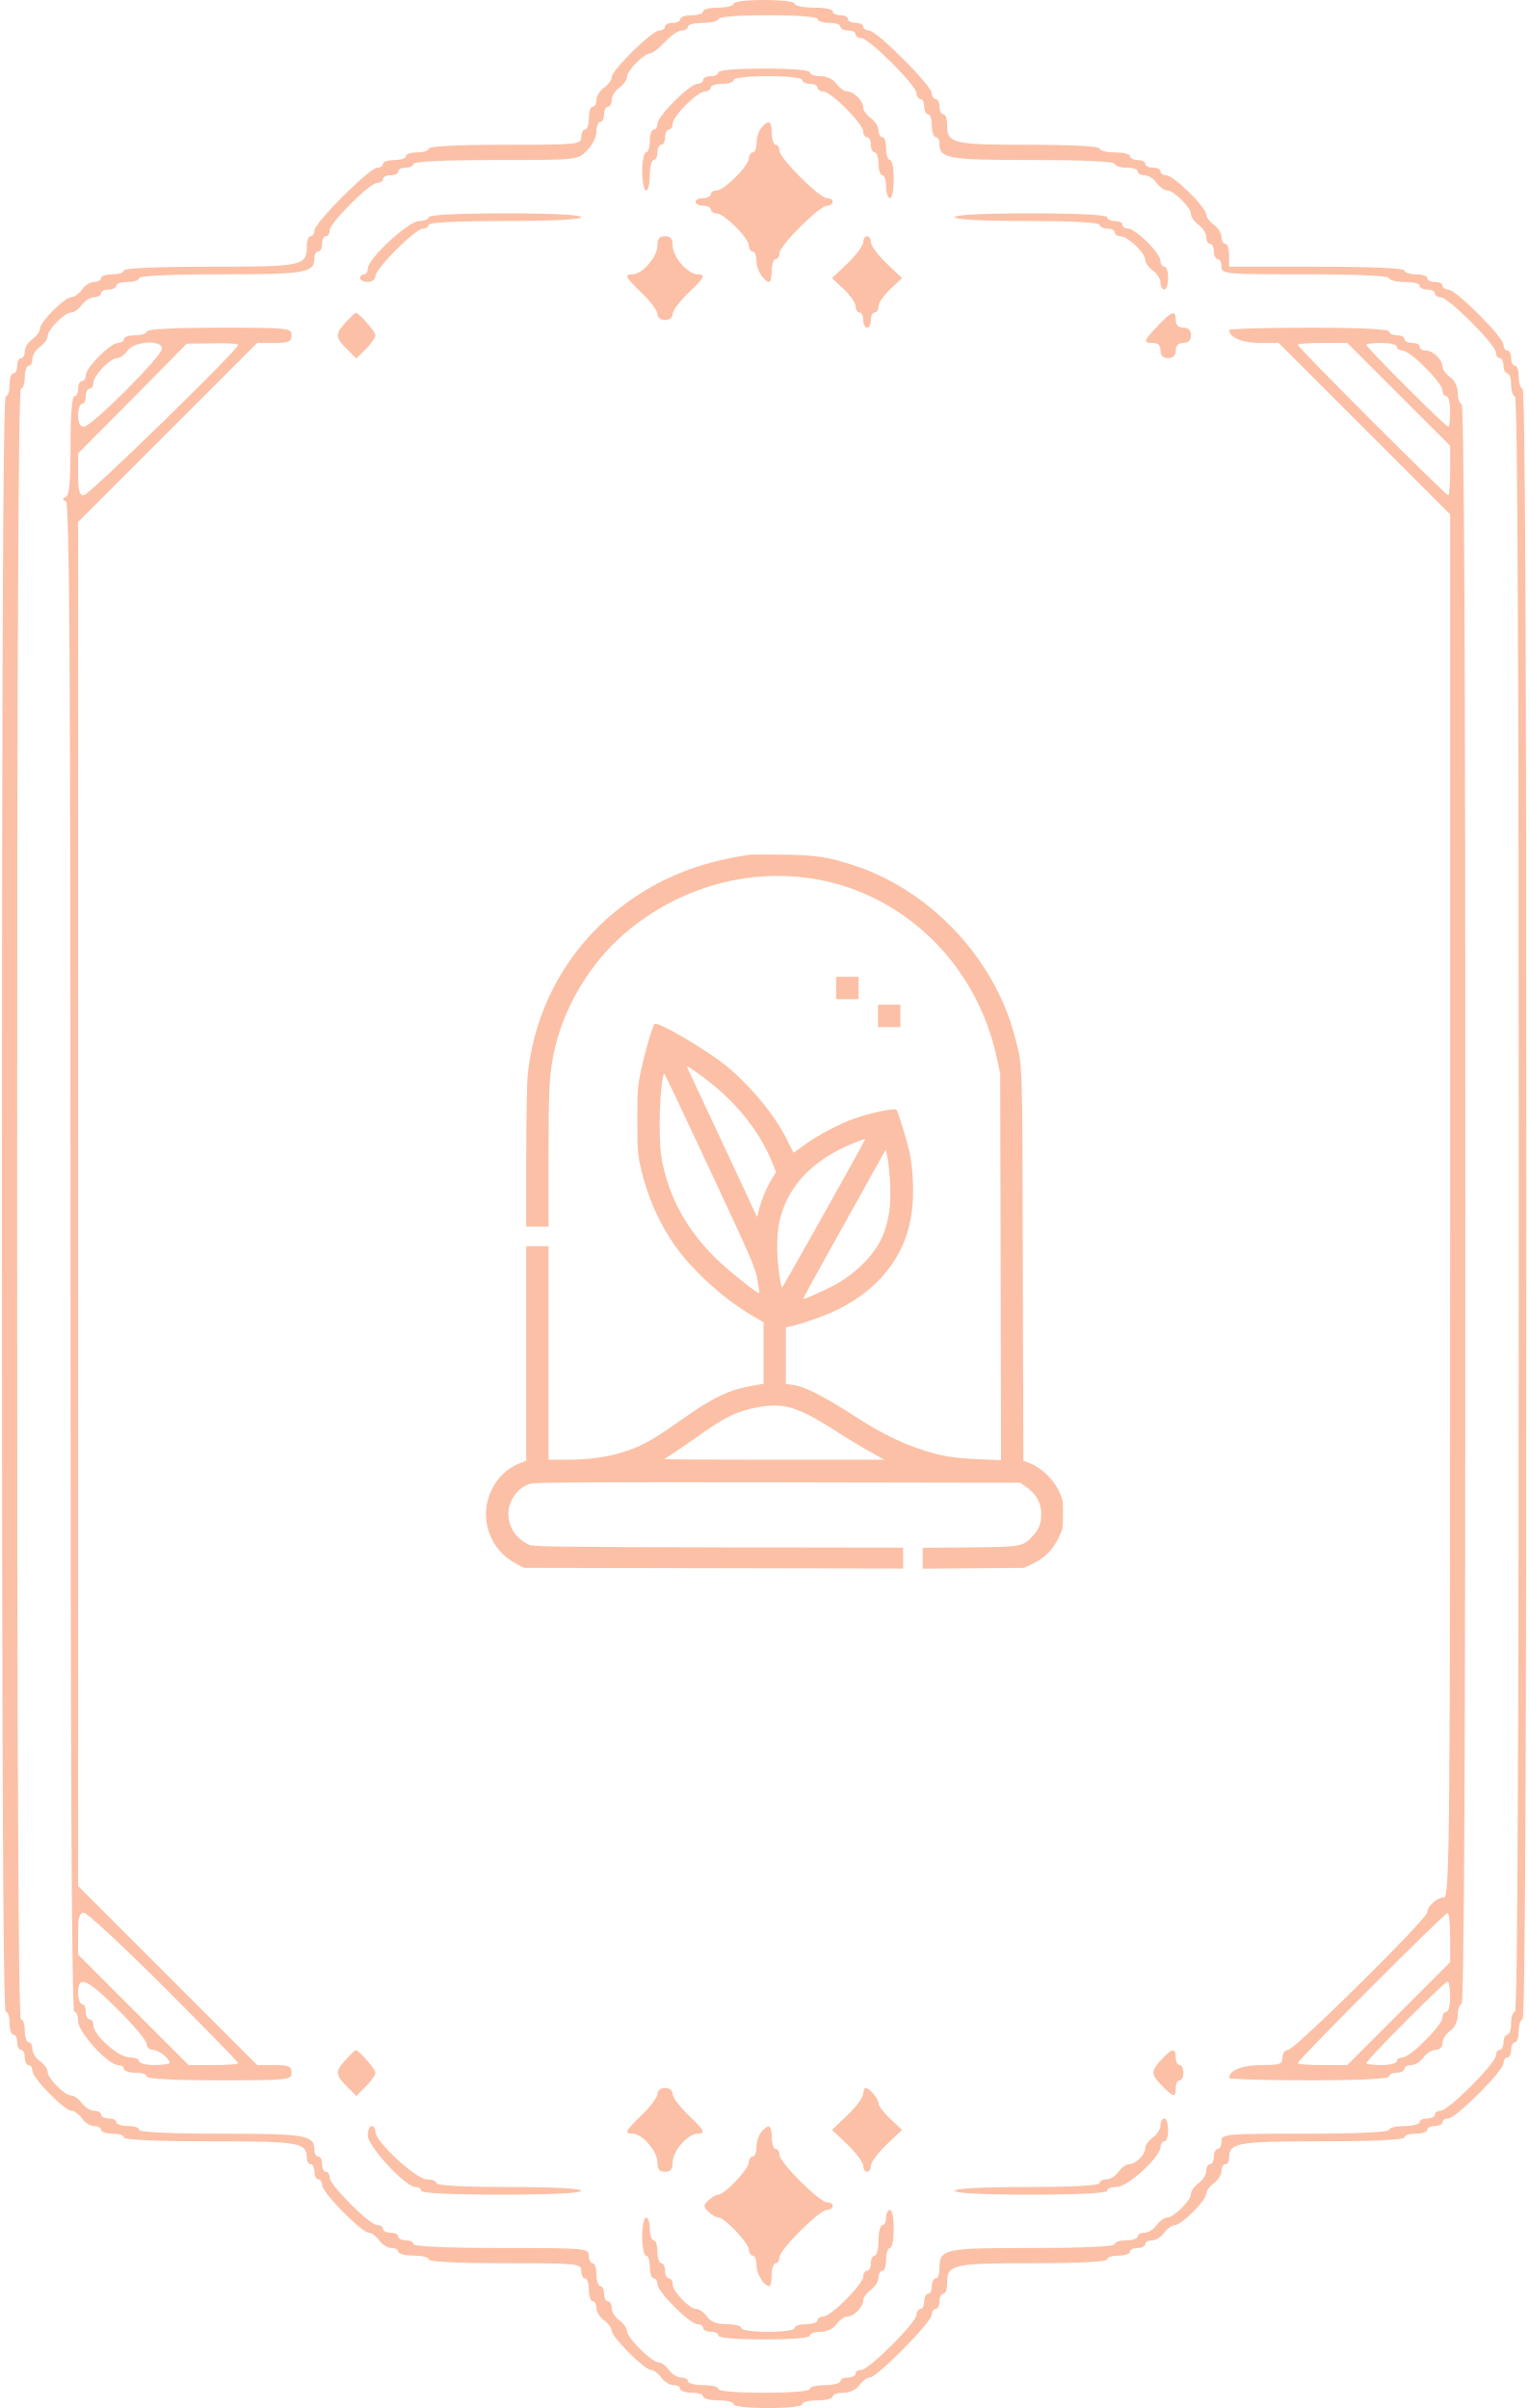
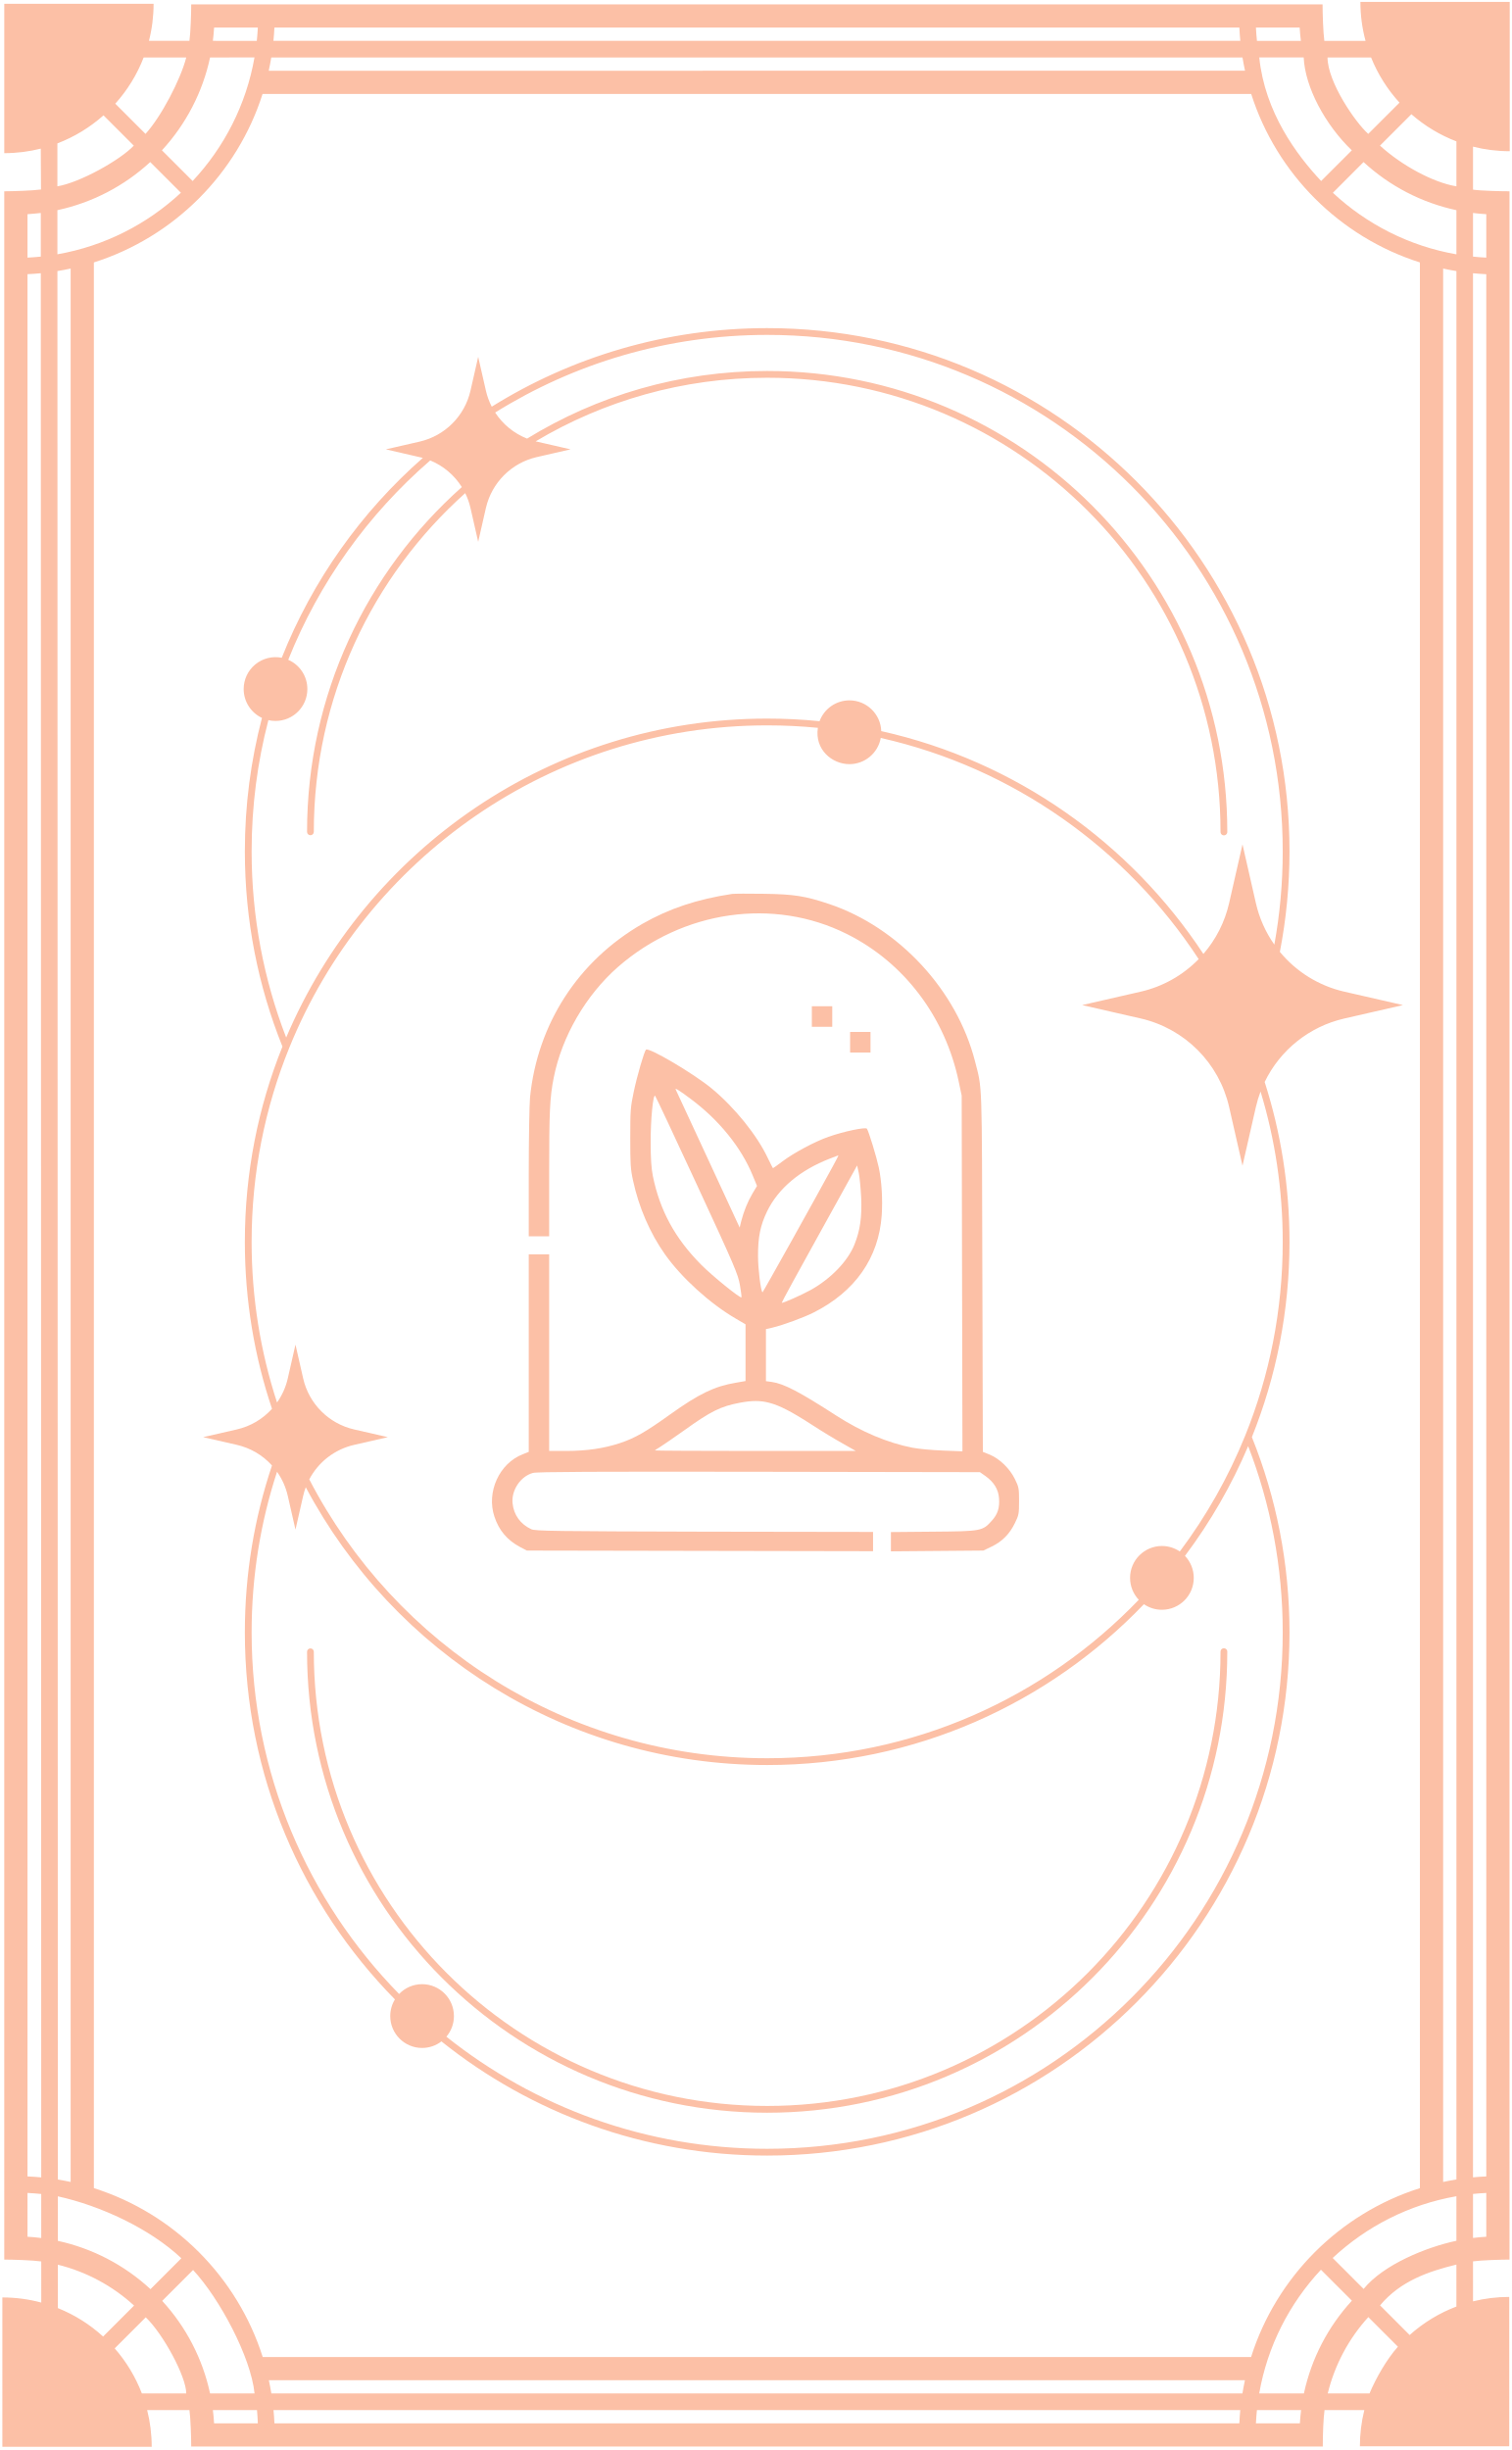
- <svg xmlns="http://www.w3.org/2000/svg" viewBox="0 0 401 632" width="100%" height="100%" fill="#fcc0a6" preserveAspectRatio="xMidYMid meet">
-   <path d="M192.502 1c0 .5-1.8 1-4 1s-4 .4-4 1c0 .5-1.3 1-3 1-1.6 0-3 .4-3 1 0 .5-.9 1-2 1s-2 .4-2 1c0 .5-.7 1-1.5 1-1.9 0-12.5 10.4-12.5 12.3 0 .7-.9 1.9-2 2.7s-2 2.2-2 3.2-.4 1.8-1 1.8c-.5 0-1 1.3-1 3 0 1.6-.4 3-1 3-.5 0-1 .9-1 2 0 1.9-.7 2-20 2-12.7 0-20 .4-20 1 0 .5-1.3 1-3 1-1.6 0-3 .4-3 1 0 .5-1.3 1-3 1-1.6 0-3 .4-3 1 0 .5-.7 1-1.5 1-2 0-16.5 14.5-16.5 16.5 0 .8-.4 1.5-1 1.5-.5 0-1 1.2-1 2.6 0 5.2-1 5.4-25.4 5.4-14.4 0-22.6.4-22.6 1 0 .5-1.3 1-3 1-1.6 0-3 .4-3 1 0 .5-.8 1-1.8 1s-2.4.9-3.2 2-2 2-2.8 2c-1.7 0-8.2 6.5-8.2 8.2 0 .8-.9 2-2 2.8s-2 2.2-2 3.2-.4 1.8-1 1.8c-.5 0-1 .9-1 2s-.4 2-1 2c-.5 0-1 1.3-1 3 0 1.6-.4 3-1 3-.7 0-1 71.3-1 212s.3 212 1 212c.6 0 1 1.3 1 3 0 1.6.5 3 1 3 .6 0 1 .9 1 2s.5 2 1 2c.6 0 1 .9 1 2s.5 2 1 2c.6 0 1 .7 1 1.5 0 1.9 8.4 10.5 10.3 10.5.7 0 1.9.9 2.7 2s2.2 2 3.2 2 1.8.4 1.8 1c0 .5 1.4 1 3 1 1.7 0 3 .4 3 1s8.2 1 22.6 1c23.5 0 25.4.3 25.4 4.4 0 .9.5 1.6 1 1.6.6 0 1 .9 1 2s.5 2 1 2c.6 0 1 .7 1 1.5 0 1.9 10.4 12.5 12.3 12.5.7 0 1.9.9 2.7 2s2.2 2 3.2 2 1.8.4 1.8 1c0 .5 1.8 1 4 1s4 .4 4 1 7.3 1 20 1c19.3 0 20 .1 20 2 0 1.1.5 2 1 2 .6 0 1 1.3 1 3 0 1.6.5 3 1 3 .6 0 1 .8 1 1.8s.9 2.4 2 3.2 2 2 2 2.7c0 1.7 8.6 10.3 10.3 10.3.7 0 1.9.9 2.7 2s2.2 2 3.2 2 1.8.4 1.8 1c0 .5 1.4 1 3 1 1.7 0 3 .4 3 1 0 .5 1.8 1 4 1s4 .4 4 1 3.7 1 9 1 9-.4 9-1 1.8-1 4-1 4-.5 4-1c0-.6 1.3-1 2.8-1 1.6 0 3.4-.8 4.2-2 .8-1.1 2-2 2.7-2 1.9 0 16.3-14.6 16.3-16.5 0-.8.5-1.5 1-1.5.6 0 1-.9 1-2s.5-2 1-2c.6 0 1-1.2 1-2.6 0-5.1 1.2-5.4 22.4-5.4 12.4 0 19.6-.4 19.6-1s1.4-1 3-1c1.7 0 3-.5 3-1 0-.6.9-1 2-1s2-.5 2-1c0-.6.8-1 1.8-1s2.4-.9 3.2-2 2-2 2.8-2c1.7 0 8.2-6.5 8.2-8.2 0-.8.9-2 2-2.8s2-2.2 2-3.2.5-1.8 1-1.8c.6 0 1-.7 1-1.6 0-4 1.9-4.4 24.4-4.4 13.7 0 21.6-.4 21.6-1s1.4-1 3-1c1.7 0 3-.5 3-1 0-.6.9-1 2-1s2-.5 2-1c0-.6.7-1 1.5-1 2 0 14.5-12.5 14.5-14.5 0-.8.5-1.5 1-1.5.6 0 1-.9 1-2s.5-2 1-2c.6 0 1-1.4 1-3 0-1.7.5-3 1-3 .7 0 1-72 1-214s-.3-214-1-214c-.5 0-1-1.4-1-3 0-1.7-.4-3-1-3-.5 0-1-.9-1-2s-.4-2-1-2c-.5 0-1-.7-1-1.5 0-2-12.5-14.5-14.5-14.5-.8 0-1.5-.5-1.5-1 0-.6-.9-1-2-1s-2-.5-2-1c0-.6-1.3-1-3-1-1.6 0-3-.5-3-1 0-.6-8.3-1-23-1h-23v-3c0-1.7-.4-3-1-3-.5 0-1-.8-1-1.8s-.9-2.4-2-3.2-2-2-2-2.7c0-1.9-8.6-10.3-10.5-10.3-.8 0-1.5-.5-1.5-1 0-.6-.9-1-2-1s-2-.5-2-1c0-.6-.9-1-2-1s-2-.5-2-1c0-.6-1.8-1-4-1s-4-.5-4-1c0-.6-6.9-1-18.6-1-20.1 0-21.4-.3-21.4-5.4 0-1.4-.4-2.6-1-2.6-.5 0-1-.9-1-2s-.4-2-1-2c-.5 0-1-.7-1-1.5 0-2-14.5-16.5-16.5-16.5-.8 0-1.5-.5-1.5-1 0-.6-.9-1-2-1s-2-.5-2-1c0-.6-.9-1-2-1s-2-.5-2-1c0-.6-2.2-1-5-1-2.7 0-5-.5-5-1 0-.6-3.3-1-8-1s-8 .4-8 1m22 4c0 .5 1.4 1 3 1 1.7 0 3 .4 3 1 0 .5.9 1 2 1s2 .4 2 1c0 .5.7 1 1.5 1 2 0 14.5 12.5 14.5 14.5 0 .8.5 1.5 1 1.5.6 0 1 .9 1 2s.5 2 1 2c.6 0 1 1.3 1 3 0 1.6.5 3 1 3 .6 0 1 .7 1 1.6 0 4 1.9 4.4 24.4 4.4 13.7 0 21.6.4 21.6 1 0 .5 1.4 1 3 1 1.7 0 3 .4 3 1 0 .5.8 1 1.8 1s2.4.9 3.2 2 2 2 2.8 2c1.7 0 6.2 4.5 6.2 6.2 0 .8.9 2 2 2.8s2 2.2 2 3.2.5 1.8 1 1.8c.6 0 1 .9 1 2s.5 2 1 2c.6 0 1 .9 1 2 0 1.9.7 2 22 2 14 0 22 .4 22 1 0 .5 1.8 1 4 1s4 .4 4 1c0 .5.9 1 2 1s2 .4 2 1c0 .5.7 1 1.5 1 2 0 14.5 12.5 14.5 14.5 0 .8.5 1.5 1 1.5.6 0 1 .9 1 2s.5 2 1 2c.6 0 1 1.3 1 3 0 1.6.5 3 1 3 .7 0 1 71.3 1 212s-.3 212-1 212c-.5 0-1 1.3-1 3 0 1.6-.4 3-1 3-.5 0-1 .9-1 2s-.4 2-1 2c-.5 0-1 .7-1 1.5 0 2-12.5 14.5-14.5 14.5-.8 0-1.5.4-1.5 1 0 .5-.9 1-2 1s-2 .4-2 1c0 .5-1.8 1-4 1s-4 .4-4 1-8 1-22 1c-21.3 0-22 .1-22 2 0 1.1-.4 2-1 2-.5 0-1 .9-1 2s-.4 2-1 2c-.5 0-1 .8-1 1.8s-.9 2.4-2 3.2-2 2-2 2.8c0 1.7-4.5 6.2-6.2 6.2-.8 0-2 .9-2.8 2s-2.2 2-3.2 2-1.8.4-1.8 1c0 .5-1.3 1-3 1-1.6 0-3 .4-3 1s-7.9 1-21.6 1c-23.3 0-24.4.2-24.4 5.4 0 1.4-.4 2.6-1 2.6-.5 0-1 .9-1 2s-.4 2-1 2c-.5 0-1 .9-1 2s-.4 2-1 2c-.5 0-1 .7-1 1.5 0 2-12.5 14.5-14.5 14.5-.8 0-1.5.4-1.5 1 0 .5-.9 1-2 1s-2 .4-2 1c0 .5-1.8 1-4 1s-4 .4-4 1-4.7 1-12 1-12-.4-12-1-1.8-1-4-1-4-.5-4-1c0-.6-.8-1-1.8-1s-2.4-.9-3.2-2-2-2-2.8-2c-1.7 0-8.2-6.5-8.2-8.2 0-.8-.9-2-2-2.8s-2-2.2-2-3.2-.4-1.8-1-1.8c-.5 0-1-.9-1-2s-.4-2-1-2c-.5 0-1-1.4-1-3 0-1.7-.4-3-1-3-.5 0-1-.9-1-2 0-1.9-.7-2-23-2-14.7 0-23-.4-23-1s-.9-1-2-1-2-.5-2-1c0-.6-.9-1-2-1s-2-.5-2-1c0-.6-.7-1-1.5-1-2 0-12.5-10.5-12.5-12.5 0-.8-.4-1.5-1-1.5-.5 0-1-.9-1-2s-.4-2-1-2c-.5 0-1-.7-1-1.6 0-4-1.9-4.4-24.4-4.4-13.7 0-21.6-.4-21.6-1s-1.3-1-3-1c-1.6 0-3-.5-3-1 0-.6-.9-1-2-1s-2-.5-2-1c0-.6-.8-1-1.8-1s-2.4-.9-3.2-2-2-2-2.8-2c-1.7 0-6.2-4.5-6.2-6.2 0-.8-.9-2-2-2.8s-2-2.2-2-3.2-.4-1.8-1-1.8c-.5 0-1-1.4-1-3 0-1.7-.4-3-1-3-.7 0-1-72-1-214s.3-214 1-214c.6 0 1-1.4 1-3 0-1.7.5-3 1-3 .6 0 1-.8 1-1.8s.9-2.4 2-3.2 2-2 2-2.8c0-1.7 4.5-6.2 6.2-6.2.8 0 2-.9 2.8-2s2.2-2 3.2-2 1.8-.5 1.8-1c0-.6.9-1 2-1s2-.5 2-1c0-.6 1.4-1 3-1 1.7 0 3-.5 3-1 0-.6 7.9-1 21.6-1 22.5 0 24.4-.4 24.4-4.4 0-.9.5-1.6 1-1.6.6 0 1-.9 1-2s.5-2 1-2c.6 0 1-.7 1-1.5 0-2 10.5-12.5 12.5-12.5.8 0 1.5-.5 1.5-1 0-.6.9-1 2-1s2-.5 2-1c0-.6.9-1 2-1s2-.5 2-1c0-.6 7.8-1 21.5-1 21.6 0 21.6 0 24-2.5 1.4-1.3 2.5-3.6 2.5-5s.5-2.5 1-2.5c.6 0 1-.9 1-2s.5-2 1-2c.6 0 1-.8 1-1.8s.9-2.4 2-3.2 2-2 2-2.8c0-1.6 4.5-6.2 6.1-6.2.6 0 2.4-1.4 3.9-3 1.5-1.7 3.5-3 4.4-3s1.6-.5 1.6-1c0-.6 1.8-1 4-1s4-.5 4-1c0-.6 5-1 13-1s13 .4 13 1" />
-   <path d="M188.502 19c0 .5-.9 1-2 1s-2 .4-2 1c0 .5-.7 1-1.5 1-2 0-10.5 8.5-10.5 10.5 0 .8-.4 1.5-1 1.5-.5 0-1 1.3-1 3 0 1.6-.4 3-1 3-.5 0-1 2.2-1 5 0 2.7.5 5 1 5 .6 0 1-1.8 1-4s.5-4 1-4c.6 0 1-.9 1-2s.5-2 1-2c.6 0 1-.9 1-2s.5-2 1-2c.6 0 1-.7 1-1.5 0-2 6.5-8.5 8.5-8.5.8 0 1.5-.5 1.5-1 0-.6 1.4-1 3-1 1.7 0 3-.5 3-1 0-.6 3.7-1 9-1s9 .4 9 1c0 .5.9 1 2 1s2 .4 2 1c0 .5.7 1 1.5 1 2 0 10.5 8.5 10.5 10.5 0 .8.5 1.5 1 1.5.6 0 1 .9 1 2s.5 2 1 2c.6 0 1 1.3 1 3 0 1.6.5 3 1 3 .6 0 1 1.3 1 3 0 1.6.5 3 1 3 .6 0 1-2.3 1-5 0-2.8-.4-5-1-5-.5 0-1-1.4-1-3 0-1.7-.4-3-1-3-.5 0-1-.8-1-1.8s-.9-2.4-2-3.2-2-2-2-2.8c0-1.7-2.5-4.2-4.2-4.2-.8 0-2-.9-2.8-2-.8-1.2-2.6-2-4.2-2-1.5 0-2.8-.5-2.8-1 0-.6-4.7-1-12-1s-12 .4-12 1" />
-   <path d="M199.802 33.5c-.7.8-1.3 2.6-1.3 4s-.4 2.5-1 2.5c-.5 0-1 .7-1 1.5 0 2-6.5 8.5-8.5 8.5-.8 0-1.5.4-1.5 1 0 .5-.9 1-2 1s-2 .4-2 1c0 .5.9 1 2 1s2 .4 2 1c0 .5.7 1 1.5 1 2 0 8.5 6.5 8.5 8.5 0 .8.5 1.5 1 1.5.6 0 1 1.2 1 2.6 0 2.3 2 5.4 3.4 5.4.3 0 .6-1.4.6-3 0-1.7.5-3 1-3 .6 0 1-.7 1-1.5 0-2 10.5-12.5 12.5-12.5.8 0 1.5-.5 1.5-1 0-.6-.7-1-1.5-1-2 0-12.5-10.5-12.5-12.5 0-.8-.4-1.5-1-1.5-.5 0-1-1.4-1-3 0-3.3-.8-3.7-2.7-1.5m-87.3 23.5c0 .5-1.1 1-2.5 1-2.8 0-13.5 9.9-13.5 12.5 0 .8-.4 1.5-1 1.5-.5 0-1 .4-1 1 0 .5.9 1 2 1s2-.7 2-1.5c0-2 10.5-12.5 12.5-12.5.8 0 1.5-.5 1.5-1 0-.6 7.3-1 20-1s20-.4 20-1-7.3-1-20-1-20 .4-20 1m138 0c0 .6 7 1 19 1s19 .4 19 1c0 .5.9 1 2 1s2 .4 2 1c0 .5.7 1 1.5 1 1.9 0 6.5 4.4 6.5 6.2 0 .8.9 2 2 2.8s2 2.2 2 3.2.5 1.8 1 1.8c.6 0 1-1.4 1-3 0-1.7-.4-3-1-3-.5 0-1-.7-1-1.5 0-2-6.5-8.5-8.5-8.5-.8 0-1.5-.5-1.5-1 0-.6-.9-1-2-1s-2-.5-2-1c0-.6-7.3-1-20-1s-20 .4-20 1m-78 7.5c0 2.9-4 7.5-6.5 7.5-2.3 0-1.9.8 2.5 5 2.2 2.1 4 4.6 4 5.4 0 .9.8 1.6 2 1.6s2-.7 2-1.6c0-.8 1.8-3.3 4-5.4 4.4-4.2 4.8-5 2.5-5-2.5 0-6.5-4.6-6.5-7.5 0-1.8-.5-2.5-2-2.5s-2 .7-2 2.5m54-.9c0 .8-1.8 3.3-4.1 5.5l-4.1 3.9 3.1 2.9c1.7 1.6 3.1 3.6 3.1 4.5s.5 1.6 1 1.6c.6 0 1 .9 1 2s.5 2 1 2c.6 0 1-.9 1-2s.5-2 1-2c.6 0 1-.7 1-1.6s1.4-2.9 3.1-4.5l3.1-2.9-4.1-3.9c-2.3-2.2-4.1-4.7-4.1-5.5 0-.9-.4-1.6-1-1.6-.5 0-1 .7-1 1.6m-135.7 20.9c-2.9 3.1-2.9 4 .2 7.1l2.5 2.5 2.5-2.5c1.4-1.4 2.5-3 2.5-3.6 0-1-4.5-6.1-5.2-5.9-.2 0-1.3 1.1-2.5 2.4m213 1c-3.8 4-4 4.5-1.3 4.5 1.3 0 2 .7 2 2s.7 2 2 2 2-.7 2-2 .7-2 2-2 2-.7 2-2-.7-2-2-2-2-.7-2-2c0-2.7-1-2.4-4.7 1.5M38.502 87c0 .5-1.3 1-3 1-1.6 0-3 .4-3 1 0 .5-.7 1-1.5 1-2 0-8.5 6.5-8.5 8.5 0 .8-.4 1.5-1 1.5-.5 0-1 .9-1 2s-.4 2-1 2-1 5-1 12.9c0 9.4-.3 13.1-1.2 13.5-1 .5-1 .7 0 1.2.9.4 1.2 41.1 1.2 198.5 0 131.3.3 197.9 1 197.9.6 0 1 1.1 1 2.5 0 2.9 7.9 11.5 10.5 11.5.8 0 1.5.4 1.5 1 0 .5 1.4 1 3 1 1.7 0 3 .4 3 1s7 1 19 1c18.3 0 19-.1 19-2 0-1.7-.7-2-4.5-2h-4.5l-47-47V137l47-47h4.5c3.8 0 4.5-.3 4.5-2 0-1.9-.7-2-19-2-12 0-19 .4-19 1m4 4.5c0 2-18.5 20.5-20.5 20.5q-1.5 0-1.5-3c0-1.7.5-3 1-3 .6 0 1-.9 1-2s.5-2 1-2c.6 0 1-.7 1-1.5 0-1.9 4.4-6.5 6.2-6.5.8 0 2-.9 2.8-2 1.8-2.5 9-2.9 9-.5m20-1c0 1.3-39.2 39.5-40.5 39.5-1.2 0-1.5-1.3-1.5-5.5V119l14.3-14.4 14.2-14.4 6.8-.1c3.7-.1 6.7.1 6.7.4m-19.5 431c10.7 10.7 19.5 19.7 19.5 20s-2.9.5-6.5.5h-6.5l-29-29v-5.5c0-4.2.3-5.5 1.5-5.5.8 0 10.3 8.8 21 19.5m-12 6c4.1 4.1 7.5 8.1 7.5 9 0 .8.7 1.5 1.6 1.5 1.5 0 4.4 2.3 4.4 3.4 0 .3-1.8.6-4 .6s-4-.5-4-1c0-.6-1.1-1-2.5-1-2.9 0-9.5-5.9-9.5-8.5 0-.8-.4-1.5-1-1.5-.5 0-1-.9-1-2s-.4-2-1-2c-.5 0-1-1.4-1-3 0-4.7 2.3-3.7 10.5 4.5m291.5-440.9c0 1.9 3.4 3.4 7.9 3.4h5.1l45 45v181.5c0 164.3-.1 181.5-1.6 181.5-1.8 0-4.4 2.3-4.4 3.9 0 1.7-34.8 36.1-36.5 36.1-.8 0-1.5.9-1.5 2 0 1.8-.7 2-5.6 2-5 0-8.4 1.4-8.4 3.4 0 .3 9.5.6 21 .6 13.3 0 21-.4 21-1s.9-1 2-1 2-.5 2-1c0-.6.8-1 1.8-1s2.4-.9 3.2-2 2.2-2 3.2-2c1.1 0 1.8-.7 1.8-1.8 0-1 .9-2.4 2-3.2 1.2-.8 2-2.6 2-4.2 0-1.5.5-2.8 1-2.8.7 0 1-70.7 1-210s-.3-210-1-210c-.5 0-1-1.3-1-2.8 0-1.6-.8-3.4-2-4.2-1.1-.8-2-2-2-2.8 0-1.8-2.5-4.2-4.4-4.2-.9 0-1.6-.5-1.6-1 0-.6-.9-1-2-1s-2-.5-2-1c0-.6-.9-1-2-1s-2-.5-2-1c0-.6-7.7-1-21-1-11.5 0-21 .3-21 .6m58 30.4v6.5c0 3.6-.2 6.5-.5 6.5s-9.3-8.8-20-19.5-19.5-19.7-19.5-20 2.9-.5 6.5-.5h6.5zm-14-26c0 .5.7 1 1.5 1 2 0 10.5 8.5 10.5 10.5 0 .8.5 1.5 1 1.5.6 0 1 1.8 1 4s-.2 4-.5 4c-.7 0-21.5-20.8-21.5-21.5 0-.3 1.8-.5 4-.5s4 .4 4 1m14 417.5v6.5l-27 27h-6.5c-3.6 0-6.5-.2-6.5-.5 0-.8 38.4-39.3 39.3-39.4.4-.1.7 2.8.7 6.4m0 15.5c0 2.2-.4 4-1 4-.5 0-1 .7-1 1.5 0 2-8.5 10.5-10.5 10.5-.8 0-1.5.4-1.5 1 0 .5-1.8 1-4 1s-4-.2-4-.5c0-.8 20.4-21.3 21.3-21.4.4-.1.7 1.7.7 3.9m-289.7 16.5c-2.9 3.1-2.9 4 .2 7.1l2.5 2.5 2.5-2.5c1.4-1.4 2.5-3 2.5-3.6 0-1-4.5-6.1-5.2-5.9-.2 0-1.3 1.1-2.5 2.4m214 0c-2.9 3.1-2.9 4 .2 7 2.9 3 3.5 3.1 3.5.5 0-1.1.5-2 1-2 .6 0 1-.9 1-2s-.4-2-1-2c-.5 0-1-.9-1-2 0-2.6-1-2.4-3.7.5m-132.3 9.1c0 .8-1.8 3.3-4 5.4-4.4 4.2-4.8 5-2.5 5 2.5 0 6.5 4.6 6.5 7.5 0 1.8.5 2.5 2 2.5s2-.7 2-2.5c0-2.9 4-7.5 6.5-7.5 2.3 0 1.9-.8-2.5-5-2.2-2.1-4-4.6-4-5.4 0-.9-.8-1.6-2-1.6s-2 .7-2 1.6m54 0c0 .8-1.8 3.3-4.1 5.5l-4.1 3.9 4.1 3.9c2.3 2.2 4.1 4.7 4.1 5.5 0 .9.5 1.6 1 1.6.6 0 1-.7 1-1.6 0-.8 1.8-3.3 4.1-5.5l4.1-3.9-3.1-2.9c-1.7-1.6-3.1-3.4-3.1-4.1 0-1.2-2.4-4-3.4-4-.3 0-.6.7-.6 1.6m78 8.2c0 1-.9 2.4-2 3.2s-2 2-2 2.8c0 1.7-2.5 4.2-4.2 4.2-.8 0-2 .9-2.8 2s-2.2 2-3.2 2-1.8.4-1.8 1-7 1-19 1-19 .4-19 1 7.3 1 20 1 20-.4 20-1 1.1-1 2.5-1c2.9 0 11.5-7.9 11.5-10.5 0-.8.5-1.5 1-1.5.6 0 1-1.4 1-3 0-1.7-.4-3-1-3-.5 0-1 .8-1 1.8m-208 2.7c0 2.8 9.9 13.5 12.5 13.5.8 0 1.5.4 1.5 1s7.7 1 21 1 21-.4 21-1-7-1-19-1-19-.4-19-1-1.1-1-2.5-1c-2.8 0-13.5-9.9-13.5-12.5 0-.8-.4-1.5-1-1.5-.5 0-1 1.1-1 2.5m103.3-1c-.7.8-1.3 2.6-1.3 4s-.4 2.5-1 2.5c-.5 0-1 .7-1 1.5 0 1.8-6.4 8.5-8 8.5-.6 0-1.8.7-2.6 1.5-1.4 1.3-1.4 1.7 0 3 .8.8 2 1.5 2.6 1.5 1.6 0 8 6.7 8 8.5 0 .8.5 1.5 1 1.5.6 0 1 1.2 1 2.6 0 2.3 2 5.4 3.4 5.4.3 0 .6-1.4.6-3 0-1.7.5-3 1-3 .6 0 1-.7 1-1.5 0-2 10.5-12.5 12.5-12.5.8 0 1.5-.5 1.5-1 0-.6-.7-1-1.5-1-2 0-12.5-10.5-12.5-12.5 0-.8-.4-1.5-1-1.5-.5 0-1-1.4-1-3 0-3.3-.8-3.7-2.7-1.5" />
-   <path d="M232.502 582c0 1.1-.4 2-1 2-.5 0-1 1.8-1 4s-.4 4-1 4c-.5 0-1 .9-1 2s-.4 2-1 2c-.5 0-1 .7-1 1.5 0 2-8.5 10.5-10.5 10.5-.8 0-1.5.4-1.5 1 0 .5-1.3 1-3 1-1.6 0-3 .4-3 1s-3 1-7 1-7-.4-7-1-1.7-1-3.8-1c-2.6 0-4.2-.6-5.2-2-.8-1.1-2-2-2.8-2-1.8 0-6.2-4.6-6.2-6.5 0-.8-.4-1.5-1-1.5-.5 0-1-.9-1-2s-.4-2-1-2c-.5 0-1-1.4-1-3 0-1.7-.4-3-1-3-.5 0-1-1.4-1-3 0-1.7-.4-3-1-3-.5 0-1 2.2-1 5 0 2.7.5 5 1 5 .6 0 1 1.3 1 3 0 1.6.5 3 1 3 .6 0 1 .7 1 1.5 0 2 8.5 10.5 10.5 10.5.8 0 1.5.4 1.5 1 0 .5.9 1 2 1s2 .4 2 1 4.7 1 12 1 12-.4 12-1 1.3-1 2.8-1c1.6 0 3.4-.8 4.2-2 .8-1.1 2-2 2.8-2 1.7 0 4.2-2.5 4.2-4.2 0-.8.9-2 2-2.8s2-2.2 2-3.2.5-1.8 1-1.8c.6 0 1-1.4 1-3 0-1.7.5-3 1-3 .6 0 1-2.3 1-5 0-2.8-.4-5-1-5-.5 0-1 .9-1 2m-36.001-357.65c-10.037 1.501-18.133 4.176-25.863 8.572-18.389 10.55-30.075 28.463-32.2 49.418-.183 2.088-.366 11.832-.366 21.686v17.914h5.861v-17.877c0-17.694.183-21.723 1.319-27.365 2.344-11.759 9.268-23.555 18.463-31.541 18.609-16.118 44.655-19.855 65.756-9.378 16.411 8.133 28.207 23.555 32.127 42.091l.842 3.957.22 101.4-5.605-.22c-3.077-.11-6.996-.476-8.718-.806-7.217-1.392-14.69-4.543-21.98-9.195-10.514-6.74-15.02-9.085-18.5-9.561l-1.648-.22v-14.836l1.941-.44c3.078-.733 8.975-2.894 11.76-4.286 11.942-5.971 18.719-15.606 19.562-27.768.293-4.432 0-9.598-.843-13.554-.623-2.931-2.857-10.22-3.407-11.063-.33-.55-6.704.769-11.063 2.308-3.846 1.319-10.037 4.616-13.151 6.96-1.466 1.099-2.711 1.978-2.784 1.978-.037 0-.696-1.282-1.466-2.857-3.077-6.521-9.561-14.47-16.118-19.855-5.239-4.286-18.17-11.869-18.903-11.063-.513.549-2.564 7.509-3.517 12.052-.915 4.323-.989 5.312-.989 13.115 0 7.326.074 8.901.806 12.162 1.649 7.583 4.836 14.909 9.159 20.99 4.725 6.631 12.894 14.031 20.331 18.317l2.821 1.648v16.155l-2.748.477c-6.191 1.025-10.623 3.15-18.976 9.085-6.96 4.945-10.037 6.703-14.36 8.132-4.579 1.502-9.524 2.235-15.459 2.235h-4.872v-56.049h-5.861v56.305l-1.649.66c-6.814 2.564-10.587 10.806-8.206 17.84 1.319 3.92 3.664 6.667 7.4 8.645l1.905.989 99.459.183v-5.494l-48.429-.074c-43.484-.11-48.612-.183-49.748-.696-3.114-1.428-5.055-4.066-5.385-7.436-.366-3.7 2.308-7.657 5.861-8.609 1.136-.33 17.987-.403 64.987-.33l63.412.11 1.575 1.099c2.455 1.722 3.737 3.81 3.92 6.374.183 2.711-.366 4.506-2.088 6.374-2.638 2.931-3.004 3.004-16.778 3.114l-12.199.11v5.495l26.559-.22 2.381-1.135c3.004-1.429 5.165-3.59 6.667-6.668 1.136-2.271 1.209-2.674 1.209-6.3s-.073-4.03-1.209-6.301c-1.465-2.967-4.322-5.715-7.18-6.924l-2.014-.806-.147-51.323c-.147-55.498 0-51.835-2.088-59.931-5.202-20.295-21.907-38.208-41.872-44.875-6.923-2.308-10.184-2.821-18.939-2.931-4.322-.073-8.352-.037-8.975.037m-11.906 58.429c8.133 6.008 14.47 13.774 17.804 21.797l1.246 3.004-1.283 2.124c-1.355 2.272-2.527 5.092-3.26 7.95l-.44 1.795-9.121-19.562c-5.019-10.734-9.195-19.672-9.268-19.819-.293-.549 1.172.367 4.322 2.711m1.832 24.581c10.953 23.445 11.759 25.386 12.309 28.5.329 1.832.513 3.407.439 3.48-.329.367-8.389-6.117-11.576-9.304-7.509-7.51-11.869-15.459-13.884-25.314-.439-2.234-.622-4.945-.622-9.524-.037-6.411.696-13.884 1.282-13.298.183.183 5.605 11.613 12.052 25.46m38.941-5.275c-5.092 9.304-20.075 35.937-20.148 35.827-.513-.477-1.282-6.704-1.282-10.294-.037-5.422.659-8.792 2.601-12.785 3.223-6.557 9.414-11.723 18.06-15.056 1.282-.476 2.344-.879 2.417-.916.074 0-.659 1.465-1.648 3.224m8.206 8.865c.219 5.568-.293 9.268-1.942 13.334-1.868 4.689-6.704 9.671-12.455 12.895-2.528 1.392-8.206 3.92-8.426 3.7-.073-.073 4.763-8.902 10.77-19.599l10.88-19.525.477 2.125c.256 1.172.549 4.359.696 7.07m-26.449 58.429c3.004.77 6.447 2.528 12.272 6.265 2.711 1.758 6.667 4.139 8.792 5.311l3.846 2.162h-28.867c-15.862 0-28.83-.073-28.83-.147 0-.073.696-.549 1.575-1.062.843-.513 3.92-2.638 6.851-4.689 7.619-5.422 10.44-6.814 15.935-7.84 3.48-.659 5.861-.659 8.426 0" />
-   <path d="M219.397 262.228h5.861v-5.861h-5.861zm10.99 7.327h5.861v-5.862h-5.861z" />
+ <svg xmlns="http://www.w3.org/2000/svg" viewBox="0 0 301 488" width="100%" height="100%" fill="#fcc0a6" preserveAspectRatio="xMidYMid meet">
+   <path fill-rule="evenodd" clip-rule="evenodd" d="M61.165 329.007c0 50.712 41.036 91.813 91.65 91.813 50.63 0 91.664-41.101 91.664-91.813a.675.675 0 1 0-1.349 0c0 49.966-40.43 90.463-90.315 90.463-49.869 0-90.302-40.497-90.302-90.463a.674.674 0 1 0-1.348 0" />
+   <path fill-rule="evenodd" clip-rule="evenodd" d="M152.815 65.357c57.473 0 104.055 46.656 104.055 104.206 0 6.855-.659 13.553-1.919 20.036a23.4 23.4 0 0 0 12.828 7.921l11.69 2.677-11.693 2.679a23.41 23.41 0 0 0-15.852 12.637c3.216 10.039 4.946 20.736 4.946 31.843 0 13.751-2.651 26.873-7.492 38.896 4.841 12.024 7.492 25.146 7.492 38.88 0 57.566-46.582 104.225-104.055 104.225-24.538 0-47.092-8.509-64.882-22.743a6.3 6.3 0 0 1-3.854 1.306c-3.501 0-6.342-2.845-6.342-6.352 0-1.217.342-2.353.933-3.319-18.488-18.812-29.896-44.629-29.896-73.117 0-11.614 1.896-22.789 5.408-33.233a13.47 13.47 0 0 0-6.999-4.107l-6.714-1.534 6.721-1.542c2.75-.63 5.172-2.09 6.993-4.107-3.513-10.445-5.409-21.624-5.409-33.253 0-13.751 2.651-26.873 7.492-38.897-4.84-12.023-7.492-25.143-7.492-38.896 0-9.181 1.186-18.084 3.411-26.565a6.36 6.36 0 0 1-3.645-5.752 6.347 6.347 0 0 1 7.585-6.231c6.136-15.427 15.846-29.039 28.106-39.812l-7.364-1.7 6.722-1.54a13.49 13.49 0 0 0 10.135-10.158l1.533-6.732 1.533 6.73a13.5 13.5 0 0 0 1.168 3.2c15.926-9.918 34.724-15.646 54.857-15.646m0 1.35c56.729 0 102.706 46.052 102.706 102.856 0 6.351-.572 12.564-1.67 18.593a23.4 23.4 0 0 1-3.679-8.281l-2.664-11.691-2.663 11.694a23.44 23.44 0 0 1-5.128 10.135c-14.61-22.174-37.453-38.425-64.17-44.387a6.346 6.346 0 0 0-6.338-6.126 6.35 6.35 0 0 0-5.952 4.15 105 105 0 0 0-10.442-.518c-43.042 0-79.984 26.188-95.808 63.532-4.453-11.511-6.885-24.014-6.885-37.101 0-9.026 1.161-17.781 3.342-26.123q.685.159 1.419.16c3.503 0 6.343-2.845 6.343-6.354a6.35 6.35 0 0 0-3.81-5.826c6.156-15.431 15.936-29.02 28.286-39.71a13.5 13.5 0 0 1 6.295 5.307c-18.913 16.816-30.832 41.351-30.832 68.673a.674.674 0 1 0 1.348 0c0-26.814 11.651-50.903 30.158-67.466.46.934.817 1.93 1.054 2.974l1.532 6.725 1.531-6.722c1.153-5.054 5.093-9 10.137-10.155l6.732-1.543-6.953-1.594c13.497-8.045 29.265-12.666 46.111-12.666 49.885 0 90.315 40.496 90.315 90.447a.675.675 0 1 0 1.349 0c0-50.697-41.034-91.797-91.664-91.797-17.523 0-33.898 4.926-47.819 13.471a13.5 13.5 0 0 1-6.36-5.194c15.727-9.801 34.293-15.463 54.179-15.463M50.122 247.356c0-13.671 2.654-26.709 7.495-38.642 15.252-37.671 52.134-64.232 95.198-64.232 3.411 0 6.784.166 10.11.492-.673 4.277 2.78 7.232 6.284 7.232a6.35 6.35 0 0 0 6.241-5.218c26.398 5.946 48.949 22.073 63.327 44.05a23.4 23.4 0 0 1-11.536 6.483l-11.675 2.676 11.663 2.665a23.44 23.44 0 0 1 17.618 17.648l2.661 11.682 2.662-11.675q.365-1.596.935-3.101c2.875 9.473 4.416 19.523 4.416 29.94 0 13.671-2.654 26.709-7.495 38.642a102.7 102.7 0 0 1-13.009 23.033 6.3 6.3 0 0 0-3.56-1.095 6.35 6.35 0 0 0-6.344 6.354c0 1.689.658 3.224 1.732 4.362-18.685 19.454-44.945 31.562-74.03 31.562-39.679 0-74.11-22.55-91.208-55.55a13.49 13.49 0 0 1 8.92-6.865l6.73-1.541-6.73-1.542a13.49 13.49 0 0 1-10.137-10.158l-1.531-6.73-1.534 6.732a13.5 13.5 0 0 1-2.138 4.794c-3.291-10.071-5.065-20.823-5.065-31.998m205.399 77.776c0 56.821-45.977 102.874-102.706 102.874-24.153 0-46.359-8.352-63.896-22.332a6.33 6.33 0 0 0 1.504-4.106c0-3.51-2.84-6.354-6.344-6.354-1.798 0-3.423.75-4.577 1.956-18.173-18.557-29.38-43.985-29.38-72.038 0-11.16 1.773-21.908 5.064-31.978a13.5 13.5 0 0 1 2.14 4.798l1.533 6.725 1.531-6.721q.203-.887.516-1.725c17.486 32.916 52.087 55.333 91.909 55.333 29.496 0 56.123-12.29 75.056-32.033a6.3 6.3 0 0 0 3.586 1.111 6.347 6.347 0 0 0 6.342-6.352 6.34 6.34 0 0 0-1.752-4.384 104 104 0 0 0 12.59-21.859c4.453 11.512 6.884 24.016 6.884 37.085" />
+   <path fill-rule="evenodd" clip-rule="evenodd" d="M.85 450.075c1.715 0 5.718.125 7.368.365l.002 8.193a29.8 29.8 0 0 0-7.75-1.019v29.743h29.75c0-2.523-.315-4.972-.907-7.309h8.427c.231 1.618.351 5.582.351 7.263h225.41c0-2.454.119-5.646.35-7.263l7.926-.004a29.8 29.8 0 0 0-.882 7.209h29.747v-29.742c-2.488 0-4.906.305-7.216.881v-7.965c1.642-.235 5.612-.352 7.271-.352V38.102c-1.659 0-5.629-.092-7.271-.326V29.21c2.34.593 4.791.908 7.316.908V.376h-29.748a29.8 29.8 0 0 0 1.024 7.766h-8.208c-.235-1.644-.353-5.608-.352-7.27H38.09c0 1.66-.12 5.626-.354 7.268h-8.065c.615-2.413.926-4.893.924-7.383H.851v29.748c2.51 0 4.946-.312 7.273-.9l.042 8.138c-1.657.235-5.643.355-7.317.359zm247.143 24.021a53 53 0 0 0-.498 2.639H54.055a51 51 0 0 0-.504-2.639zM32.311 458.297l6.15-6.152c5.29 5.682 11.508 17.332 12.247 24.587l-8.863.003a39.5 39.5 0 0 0-9.534-18.438m19.051 24.388a51 51 0 0 0-.17-2.637h-8.787q.164 1.307.242 2.637zM5.477 436.8a48 48 0 0 1 2.737.209l.002 8.766a39 39 0 0 0-2.738-.254zM29.925 32.279l6.112 6.112C29.33 44.64 20.844 49.013 11.434 50.65v-8.787a39.5 39.5 0 0 0 18.491-9.584M5.478 51.313v-8.651c.707-.05 1.953-.154 2.65-.241v8.692q-1.315.135-2.65.2M51.362 5.492a48 48 0 0 1-.209 2.65l-8.748-.002c.1-.818.195-1.817.243-2.648zm2.17 8.596q.286-1.31.506-2.642h193.469q.219 1.332.504 2.64zm193.351-8.596q.062 1.335.191 2.648H54.469q.129-1.316.192-2.648zM14.074 434.61a48 48 0 0 0-2.553-.482l-.084-380.136q1.325-.215 2.637-.5zm-8.597-380q1.335-.06 2.652-.187l.086 379.276a51 51 0 0 0-2.737-.19zM18.7 52.27c15.93-5.046 28.536-17.631 33.602-33.555h196.941c5.068 15.924 17.673 28.509 33.605 33.556l.001 383.571c-15.957 5.047-28.577 17.672-33.631 33.635H52.33c-5.054-15.963-17.674-28.588-33.63-33.635zm268.776 1.224q1.311.285 2.646.5v380.117q-1.334.216-2.645.5zM258.898 5.492q.077 1.336.242 2.649h-8.751q-.138-1.321-.204-2.65zm19.887 14.953-6.227 6.224c-2.589-2.312-8.089-10.312-8.113-15.223h8.676a29.8 29.8 0 0 0 5.664 8.999m-249.8 6.224-6.02-6.02a29.7 29.7 0 0 0 5.651-9.201h8.486c-1.133 4.409-4.994 11.799-8.117 15.22m-8.366-3.694 6.032 6.035c-2.684 2.845-10.682 7.347-15.22 8.105v-8.551a29.8 29.8 0 0 0 9.188-5.59m2.228 444.787 6.19-6.19c3.432 3.285 8.063 11.785 8.063 15.165h-8.84a29.7 29.7 0 0 0-5.413-8.975M274.895 29.006l6.256-6.256a29.8 29.8 0 0 0 8.97 5.413v8.953c-4.652-.76-10.911-4.175-15.226-8.11m21.176 13.656q-1.335-.075-2.646-.24v8.692q1.313.135 2.646.2zm-24.449-10.383-6.11 6.12c6.708 6.25 15.194 10.622 24.609 12.258v-8.792a39.45 39.45 0 0 1-18.499-9.586m24.449 413.242q-1.335.078-2.646.242v-8.764a48 48 0 0 1 2.644-.199zm-37.131 37.17q.078-1.325.243-2.643l-8.801-.004a51 51 0 0 0-.198 2.647zm-12.061 0q.061-1.333.188-2.647H54.481q.128 1.314.188 2.647zm-216.9-26.728 6.15-6.157c-6.337-5.949-16.121-10.463-24.609-12.333l.003 8.869a39.5 39.5 0 0 1 18.456 9.621M296.068 54.616l.002 378.893q-1.332.057-2.646.182V54.426q1.313.127 2.644.19m-26.783-24.671a954 954 0 0 0-6.113 6.11c-4.913-5.241-11.203-13.698-12.323-24.611h8.849c.271 5.913 4.271 13.413 9.587 18.5M26.705 459.232l-6.167 6.168a29.7 29.7 0 0 0-9.012-5.666l-.002-8.647a34.9 34.9 0 0 1 15.181 8.145m254.102 5.867-5.899-5.908c4.061-4.834 9.539-6.736 15.21-8.125v8.36a29.7 29.7 0 0 0-9.311 5.673M50.693 11.444c-1.65 9.423-6.04 17.91-12.318 24.612l-6.117-6.117a39.46 39.46 0 0 0 9.588-18.493zm239.428 434.879c-6.043 1.291-14.543 4.744-18.485 9.595l-6.164-6.165c6.716-6.27 15.215-10.658 24.647-12.297zm-39.284 30.412c1.637-9.429 6.024-17.925 12.298-24.642l6.165 6.166a39.5 39.5 0 0 0-9.557 18.476zm13.65 0a34.9 34.9 0 0 1 8.087-15.205l5.893 5.898c-2.197 2.453-4.366 6.221-5.657 9.307z" />
+   <path d="M145.845 178.054c-6.96 1.049-12.574 2.918-17.933 5.99-12.752 7.373-20.855 19.892-22.329 34.535-.127 1.459-.254 8.269-.254 15.156v12.518h4.065V233.76c0-12.365.127-15.181.914-19.123 1.626-8.218 6.427-16.462 12.803-22.042 12.904-11.265 30.965-13.876 45.596-6.554 11.38 5.683 19.56 16.461 22.278 29.415l.584 2.765.152 70.862-3.886-.154c-2.134-.077-4.852-.333-6.046-.563-5.004-.973-10.186-3.174-15.241-6.426-7.29-4.71-10.415-6.349-12.828-6.681l-1.143-.154v-10.368l1.346-.307c2.134-.512 6.224-2.023 8.154-2.996 8.281-4.173 12.981-10.906 13.565-19.405.203-3.098 0-6.707-.584-9.472-.432-2.048-1.982-7.143-2.363-7.731-.228-.384-4.648.537-7.671 1.612-2.667.922-6.96 3.226-9.119 4.865-1.016.768-1.88 1.382-1.931 1.382-.025 0-.483-.896-1.016-1.997-2.134-4.557-6.63-10.112-11.177-13.875-3.632-2.996-12.599-8.295-13.107-7.732-.356.384-1.779 5.248-2.439 8.423-.635 3.021-.686 3.712-.686 9.165 0 5.12.051 6.221.559 8.499 1.143 5.299 3.353 10.42 6.351 14.669 3.276 4.634 8.941 9.805 14.098 12.801l1.956 1.152v11.289l-1.906.333c-4.292.717-7.366 2.202-13.158 6.349-4.826 3.456-6.96 4.685-9.957 5.683-3.176 1.05-6.605 1.562-10.72 1.562h-3.378v-39.169h-4.065v39.348l-1.143.461c-4.725 1.792-7.341 7.552-5.69 12.467.915 2.74 2.54 4.66 5.131 6.042l1.321.691 68.967.128v-3.84l-33.582-.051c-30.152-.077-33.708-.128-34.496-.486-2.159-.999-3.505-2.842-3.734-5.197-.254-2.586 1.6-5.351 4.064-6.016.788-.231 12.473-.282 45.064-.231l43.971.077 1.092.768c1.702 1.203 2.591 2.663 2.718 4.455.127 1.894-.254 3.148-1.448 4.454-1.829 2.048-2.083 2.099-11.634 2.176l-8.459.077V309l18.416-.154 1.652-.793c2.083-.999 3.581-2.509 4.623-4.66.787-1.587.838-1.868.838-4.403s-.051-2.816-.838-4.403c-1.016-2.074-2.998-3.994-4.979-4.839l-1.397-.563-.102-35.866c-.101-38.785 0-36.225-1.448-41.882-3.607-14.183-15.19-26.702-29.034-31.361-4.801-1.613-7.062-1.971-13.133-2.048-2.998-.051-5.792-.026-6.224.026m-8.255 40.832c5.639 4.199 10.034 9.626 12.345 15.233l.864 2.099-.889 1.485c-.94 1.587-1.753 3.558-2.261 5.555l-.305 1.254-6.325-13.67c-3.48-7.501-6.376-13.748-6.427-13.85-.203-.384.813.256 2.998 1.894m1.27 17.178c7.595 16.385 8.154 17.741 8.535 19.917.229 1.28.356 2.381.305 2.432-.229.256-5.817-4.275-8.027-6.502-5.208-5.248-8.231-10.803-9.628-17.69-.304-1.562-.431-3.456-.431-6.656-.026-4.48.482-9.703.889-9.293.127.128 3.886 8.115 8.357 17.792m27.002-3.686c-3.531 6.502-13.92 25.114-13.971 25.037-.356-.333-.889-4.685-.889-7.194-.025-3.789.457-6.144 1.804-8.934 2.235-4.583 6.528-8.192 12.523-10.522a74 74 0 0 0 1.676-.64c.051 0-.457 1.024-1.143 2.253m5.69 6.195c.153 3.891-.203 6.477-1.346 9.319-1.296 3.277-4.649 6.758-8.637 9.011-1.752.973-5.69 2.739-5.842 2.586-.051-.052 3.302-6.221 7.468-13.697l7.544-13.645.331 1.485c.177.819.381 3.047.482 4.941m-18.34 40.833c2.083.537 4.471 1.766 8.51 4.378 1.879 1.228 4.623 2.892 6.096 3.712l2.667 1.51h-20.016c-10.999 0-19.992-.051-19.992-.102 0-.052.483-.384 1.092-.743.585-.358 2.718-1.843 4.751-3.277 5.283-3.789 7.239-4.761 11.05-5.478 2.413-.461 4.064-.461 5.842 0" />
+   <path d="M161.722 204.524h4.064v-4.096h-4.064zm7.62 5.121h4.065v-4.097h-4.065z" />
</svg>
